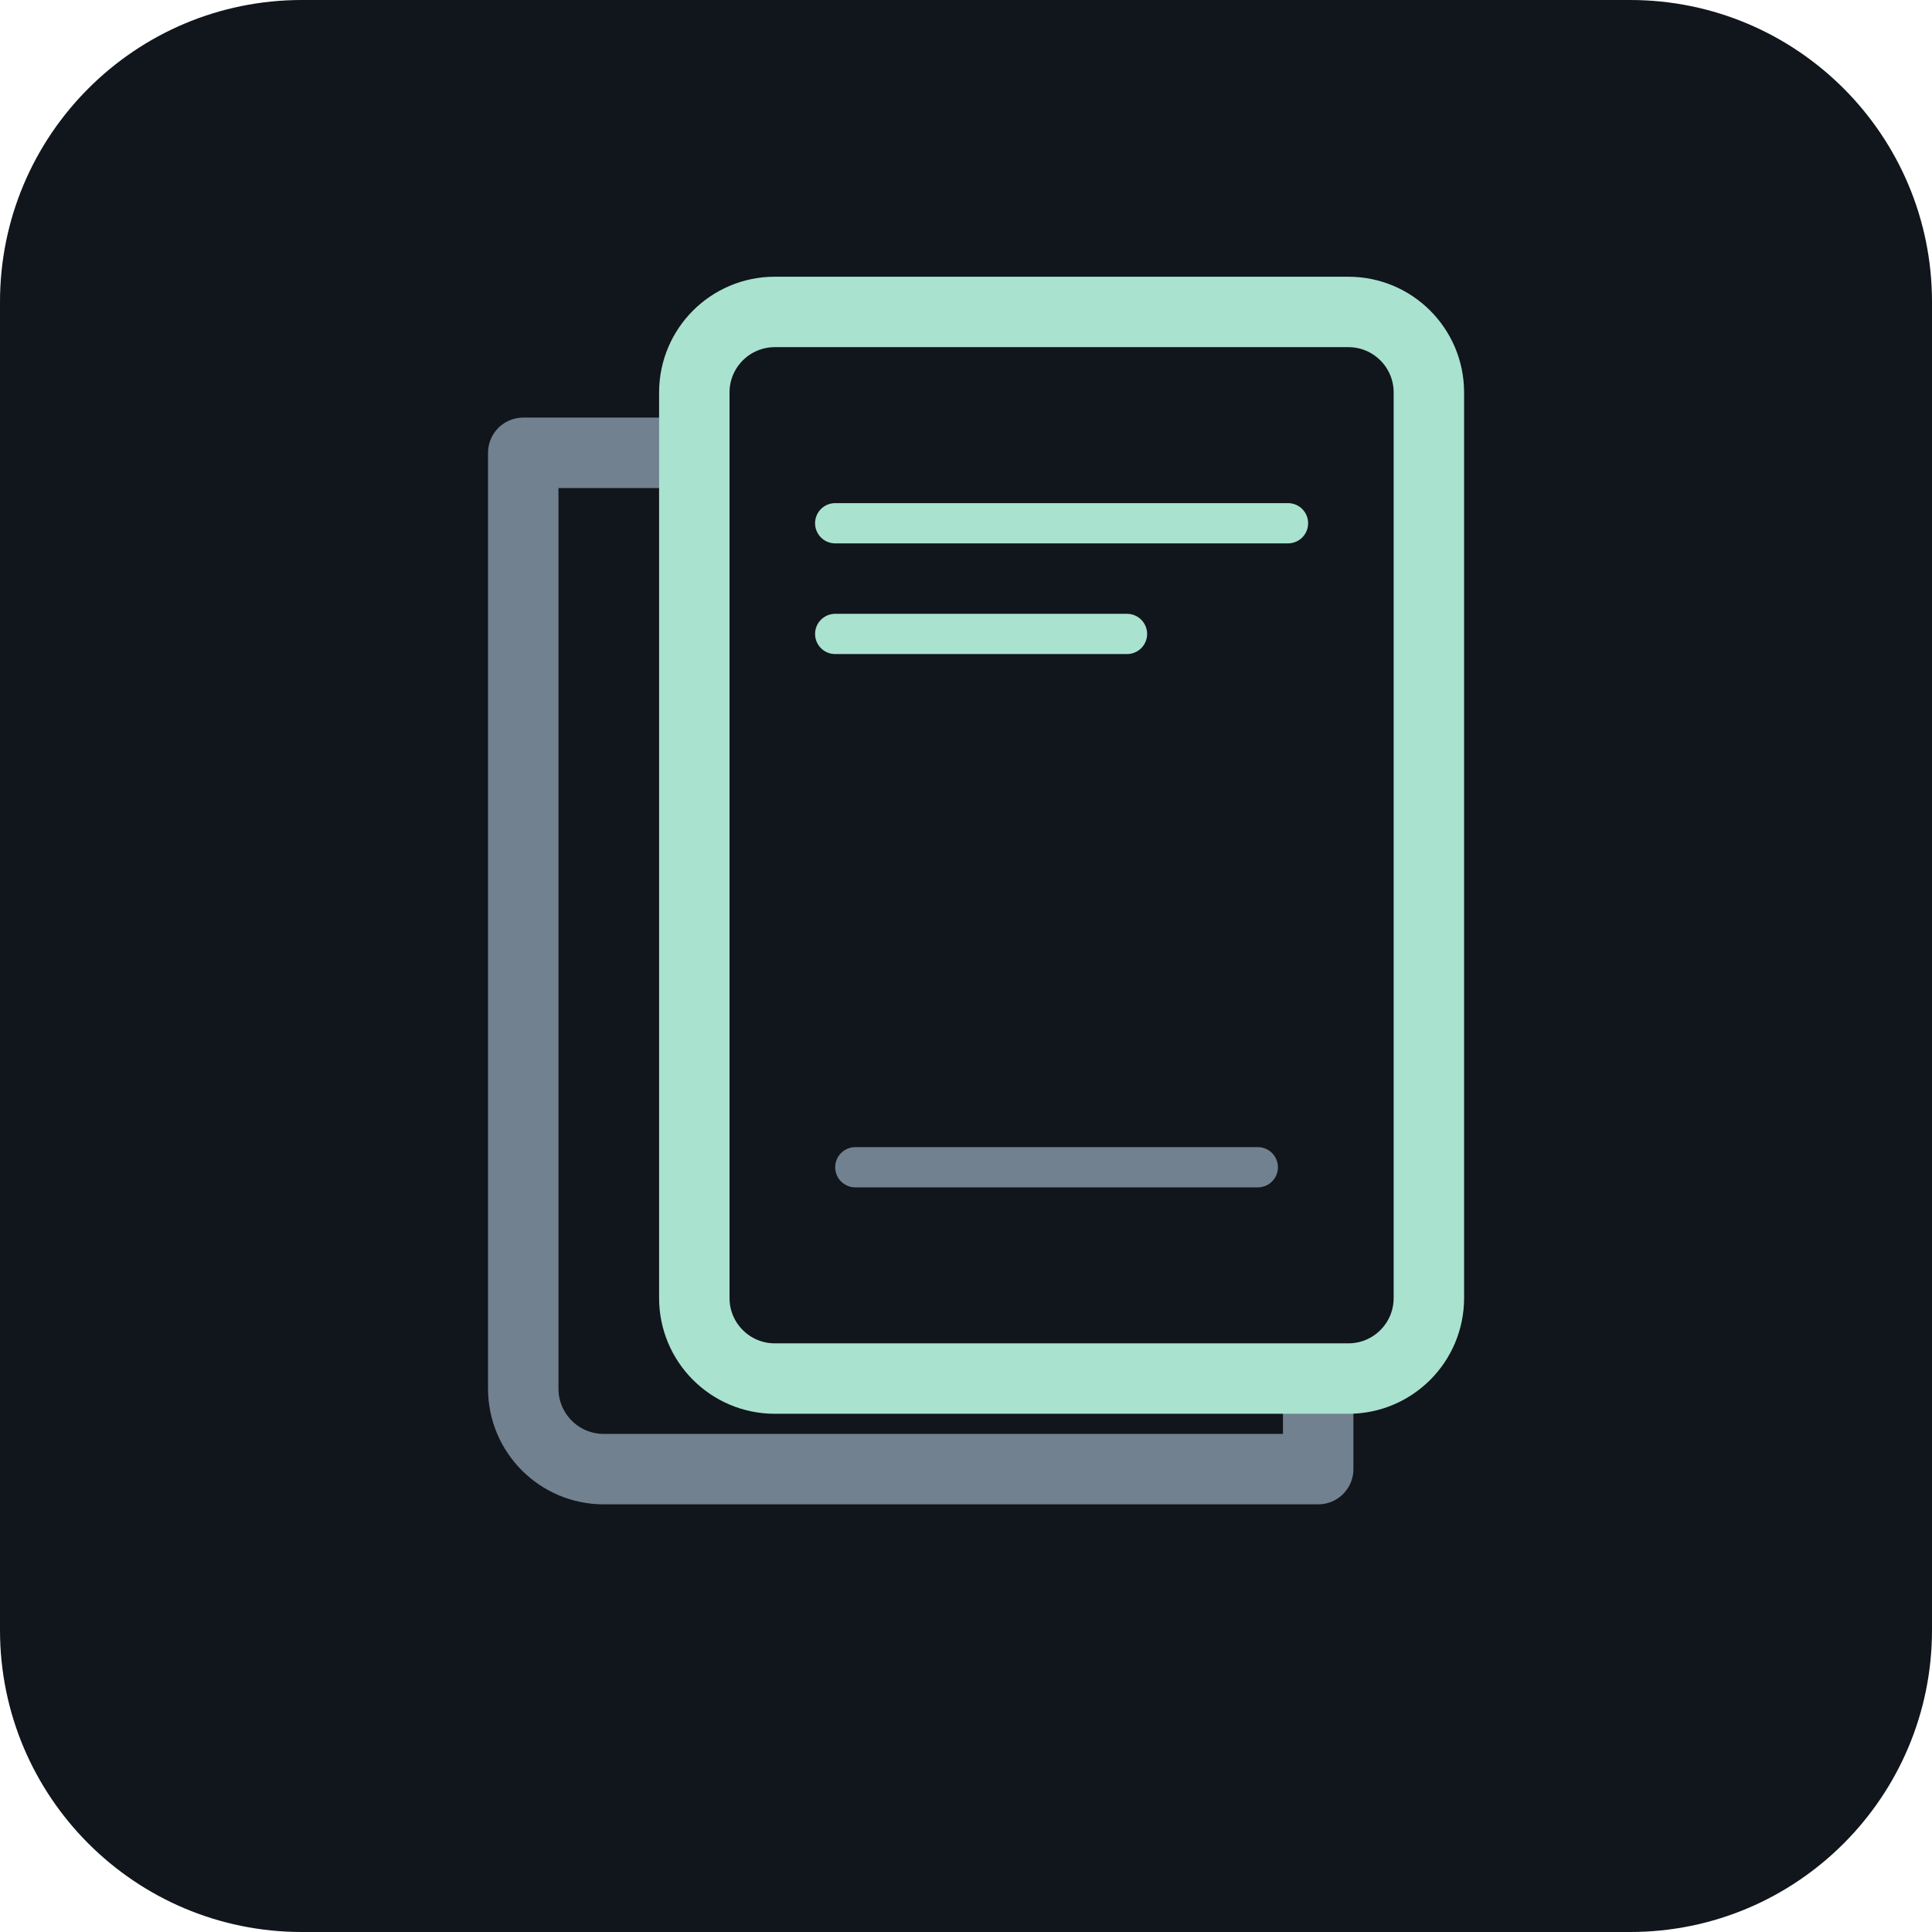
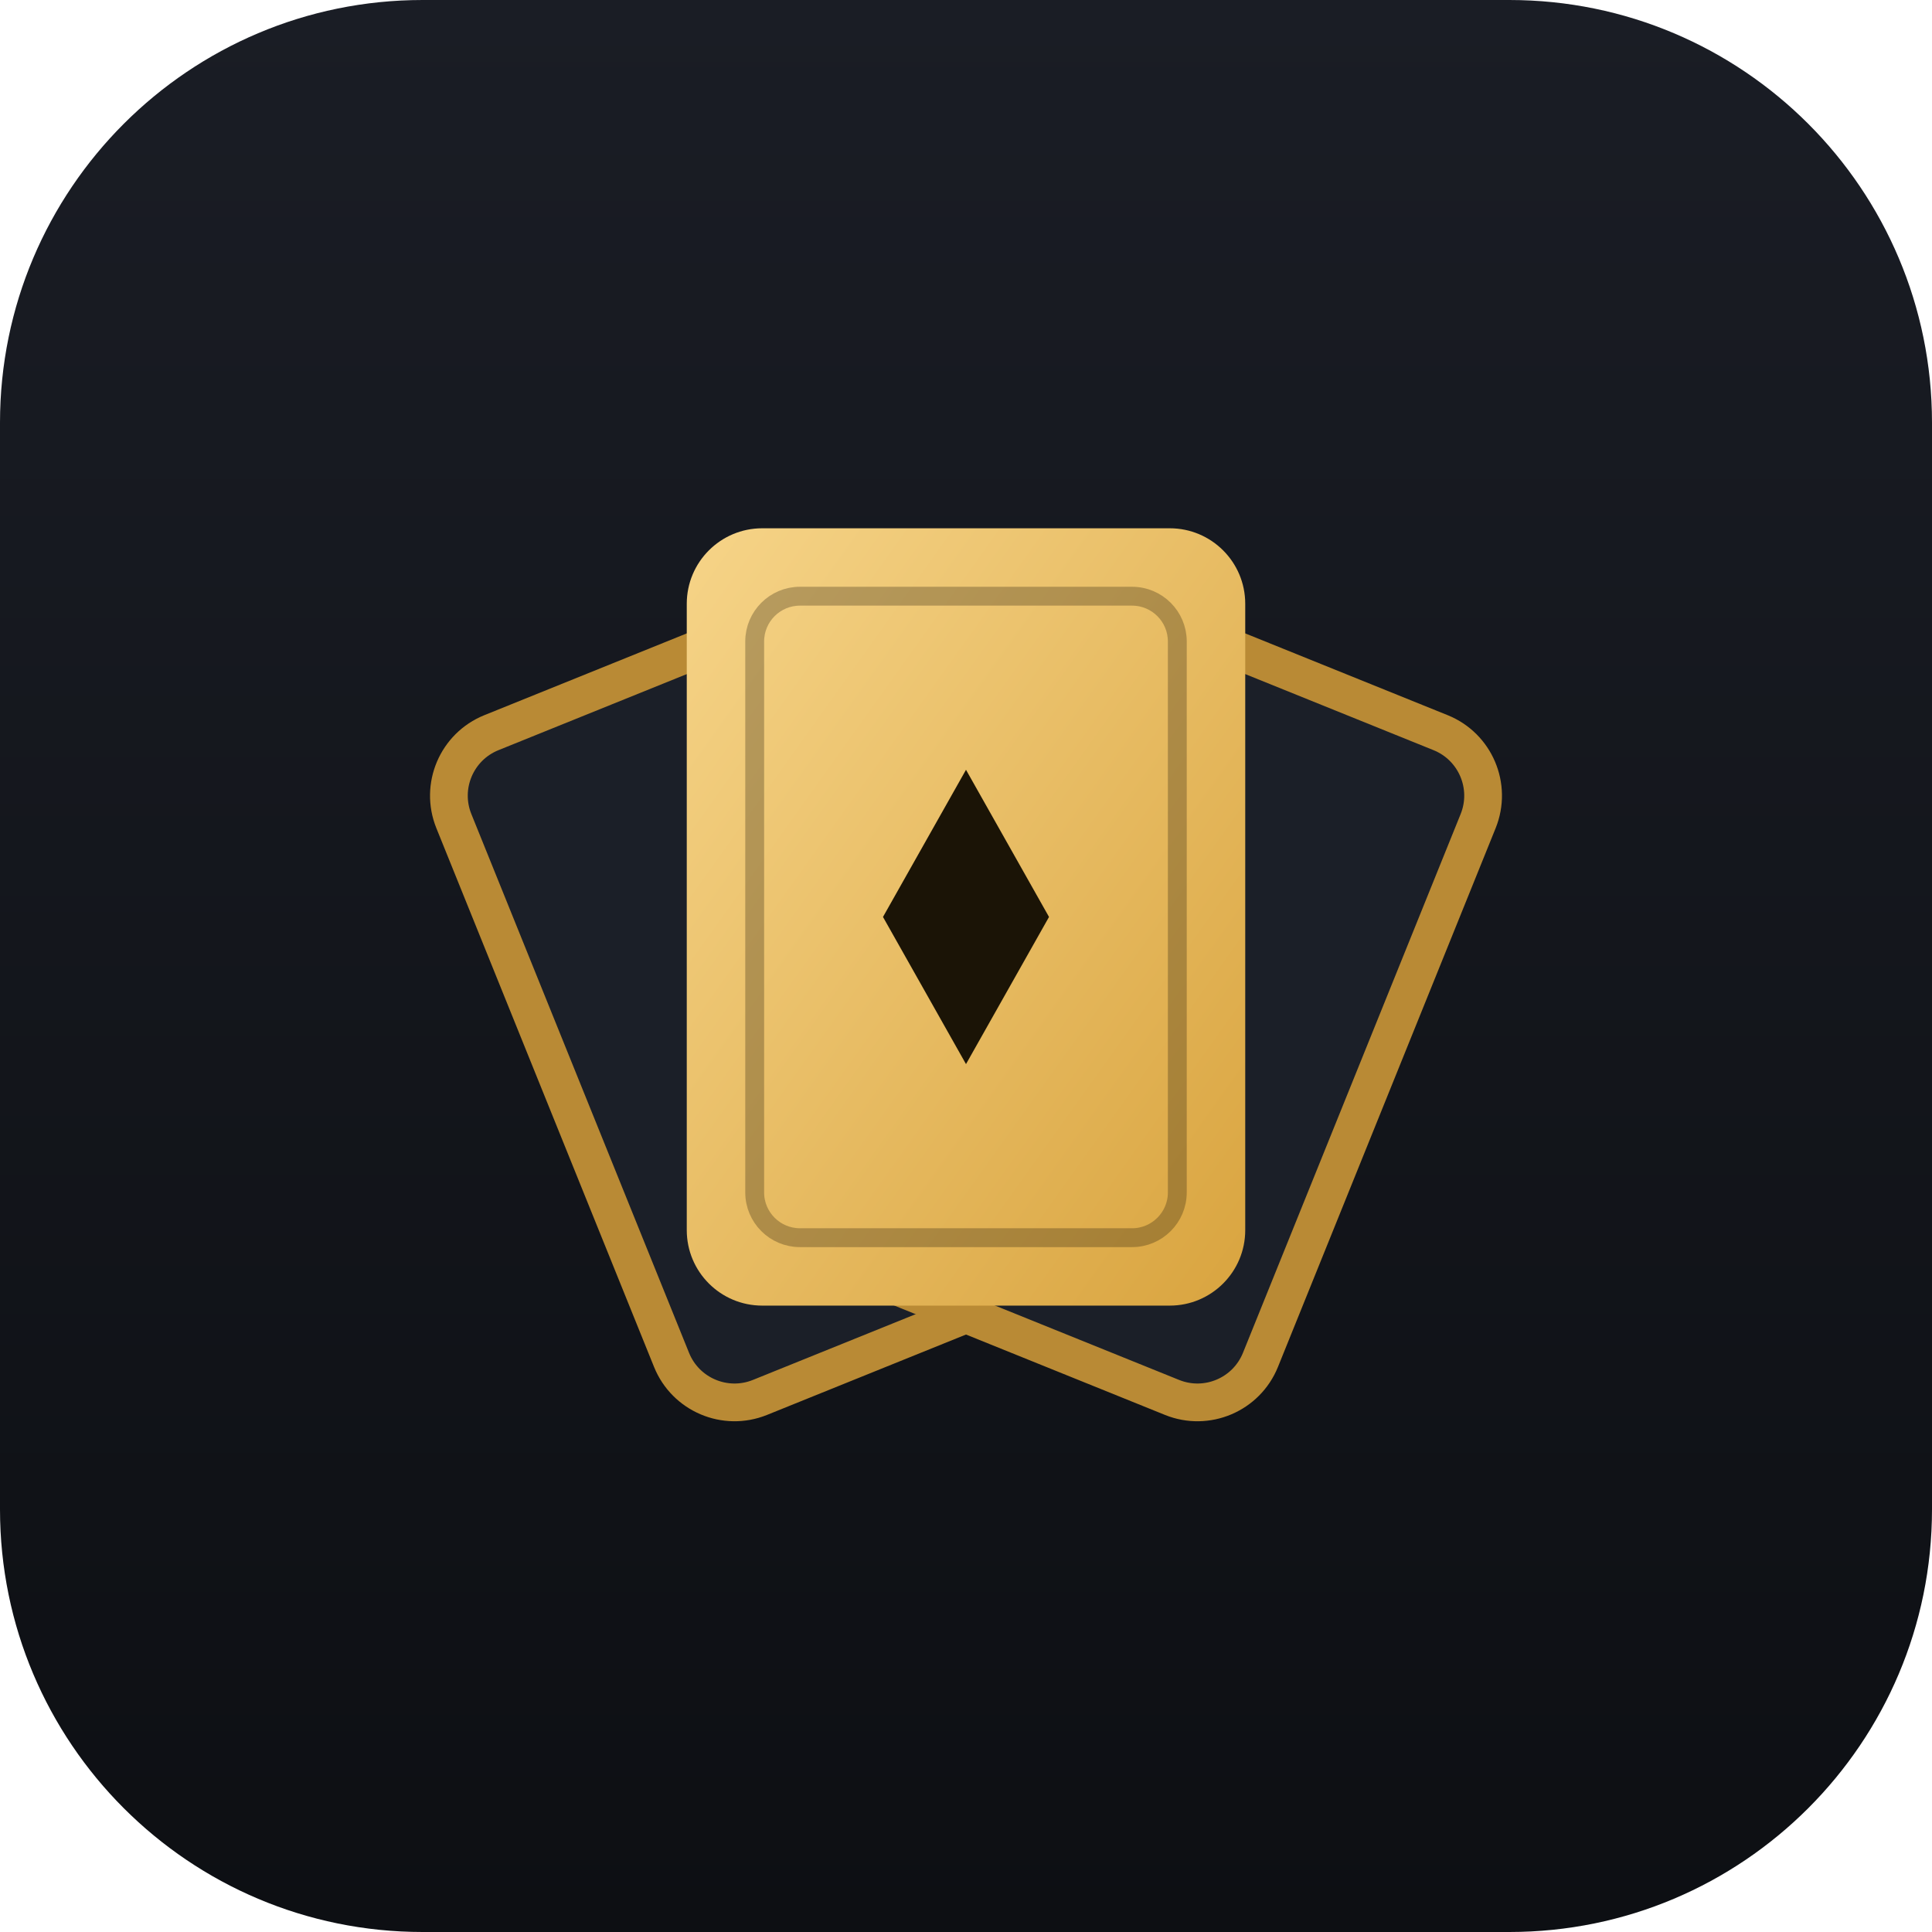
- <svg xmlns="http://www.w3.org/2000/svg" viewBox="0 0 192 192">
-   <rect width="192" height="192" rx="30" fill="#11151c" />
-   <g fill="none" stroke-linejoin="round" stroke-width="7">
-     <path d="M52 45h71a8 8 0 0 1 8 8v93H60a8 8 0 0 1-8-8z" stroke="#71818f" />
-     <rect x="69" y="31" width="73" height="106" rx="8" fill="#11151c" stroke="#a9e2cf" />
-     <path d="M83 52h45M83 63h29" stroke="#a9e2cf" stroke-width="4" stroke-linecap="round" />
-     <path d="M85 116h40" stroke="#71818f" stroke-width="4" stroke-linecap="round" />
+ <svg xmlns="http://www.w3.org/2000/svg" viewBox="0 0 512 512">
+   <defs>
+     <linearGradient id="bg" x1="0" y1="0" x2="0" y2="1">
+       <stop offset="0" stop-color="#1a1d25" />
+       <stop offset="1" stop-color="#0d0f13" />
+     </linearGradient>
+     <linearGradient id="gold" x1="0" y1="0" x2="1" y2="1">
+       <stop offset="0" stop-color="#f6d488" />
+       <stop offset="1" stop-color="#d9a43f" />
+     </linearGradient>
+   </defs>
+   <rect width="512" height="512" rx="112" fill="url(#bg)" />
+   <g transform="translate(256 372)">
+     <g transform="rotate(-22)">
+       <rect x="-68" y="-212" width="136" height="190" rx="18" fill="#1b1f28" stroke="#b98a35" stroke-width="10" />
+     </g>
+     <g transform="rotate(22)">
+       <rect x="-68" y="-212" width="136" height="190" rx="18" fill="#1b1f28" stroke="#b98a35" stroke-width="10" />
+     </g>
+     <rect x="-74" y="-232" width="148" height="206" rx="20" fill="url(#gold)" />
+     <rect x="-56" y="-214" width="112" height="170" rx="12" fill="none" stroke="#1b1406" stroke-opacity=".28" stroke-width="5" />
+     <path d="M0 -168 L22 -129 L0 -90 L-22 -129 Z" fill="#1b1406" />
  </g>
</svg>
